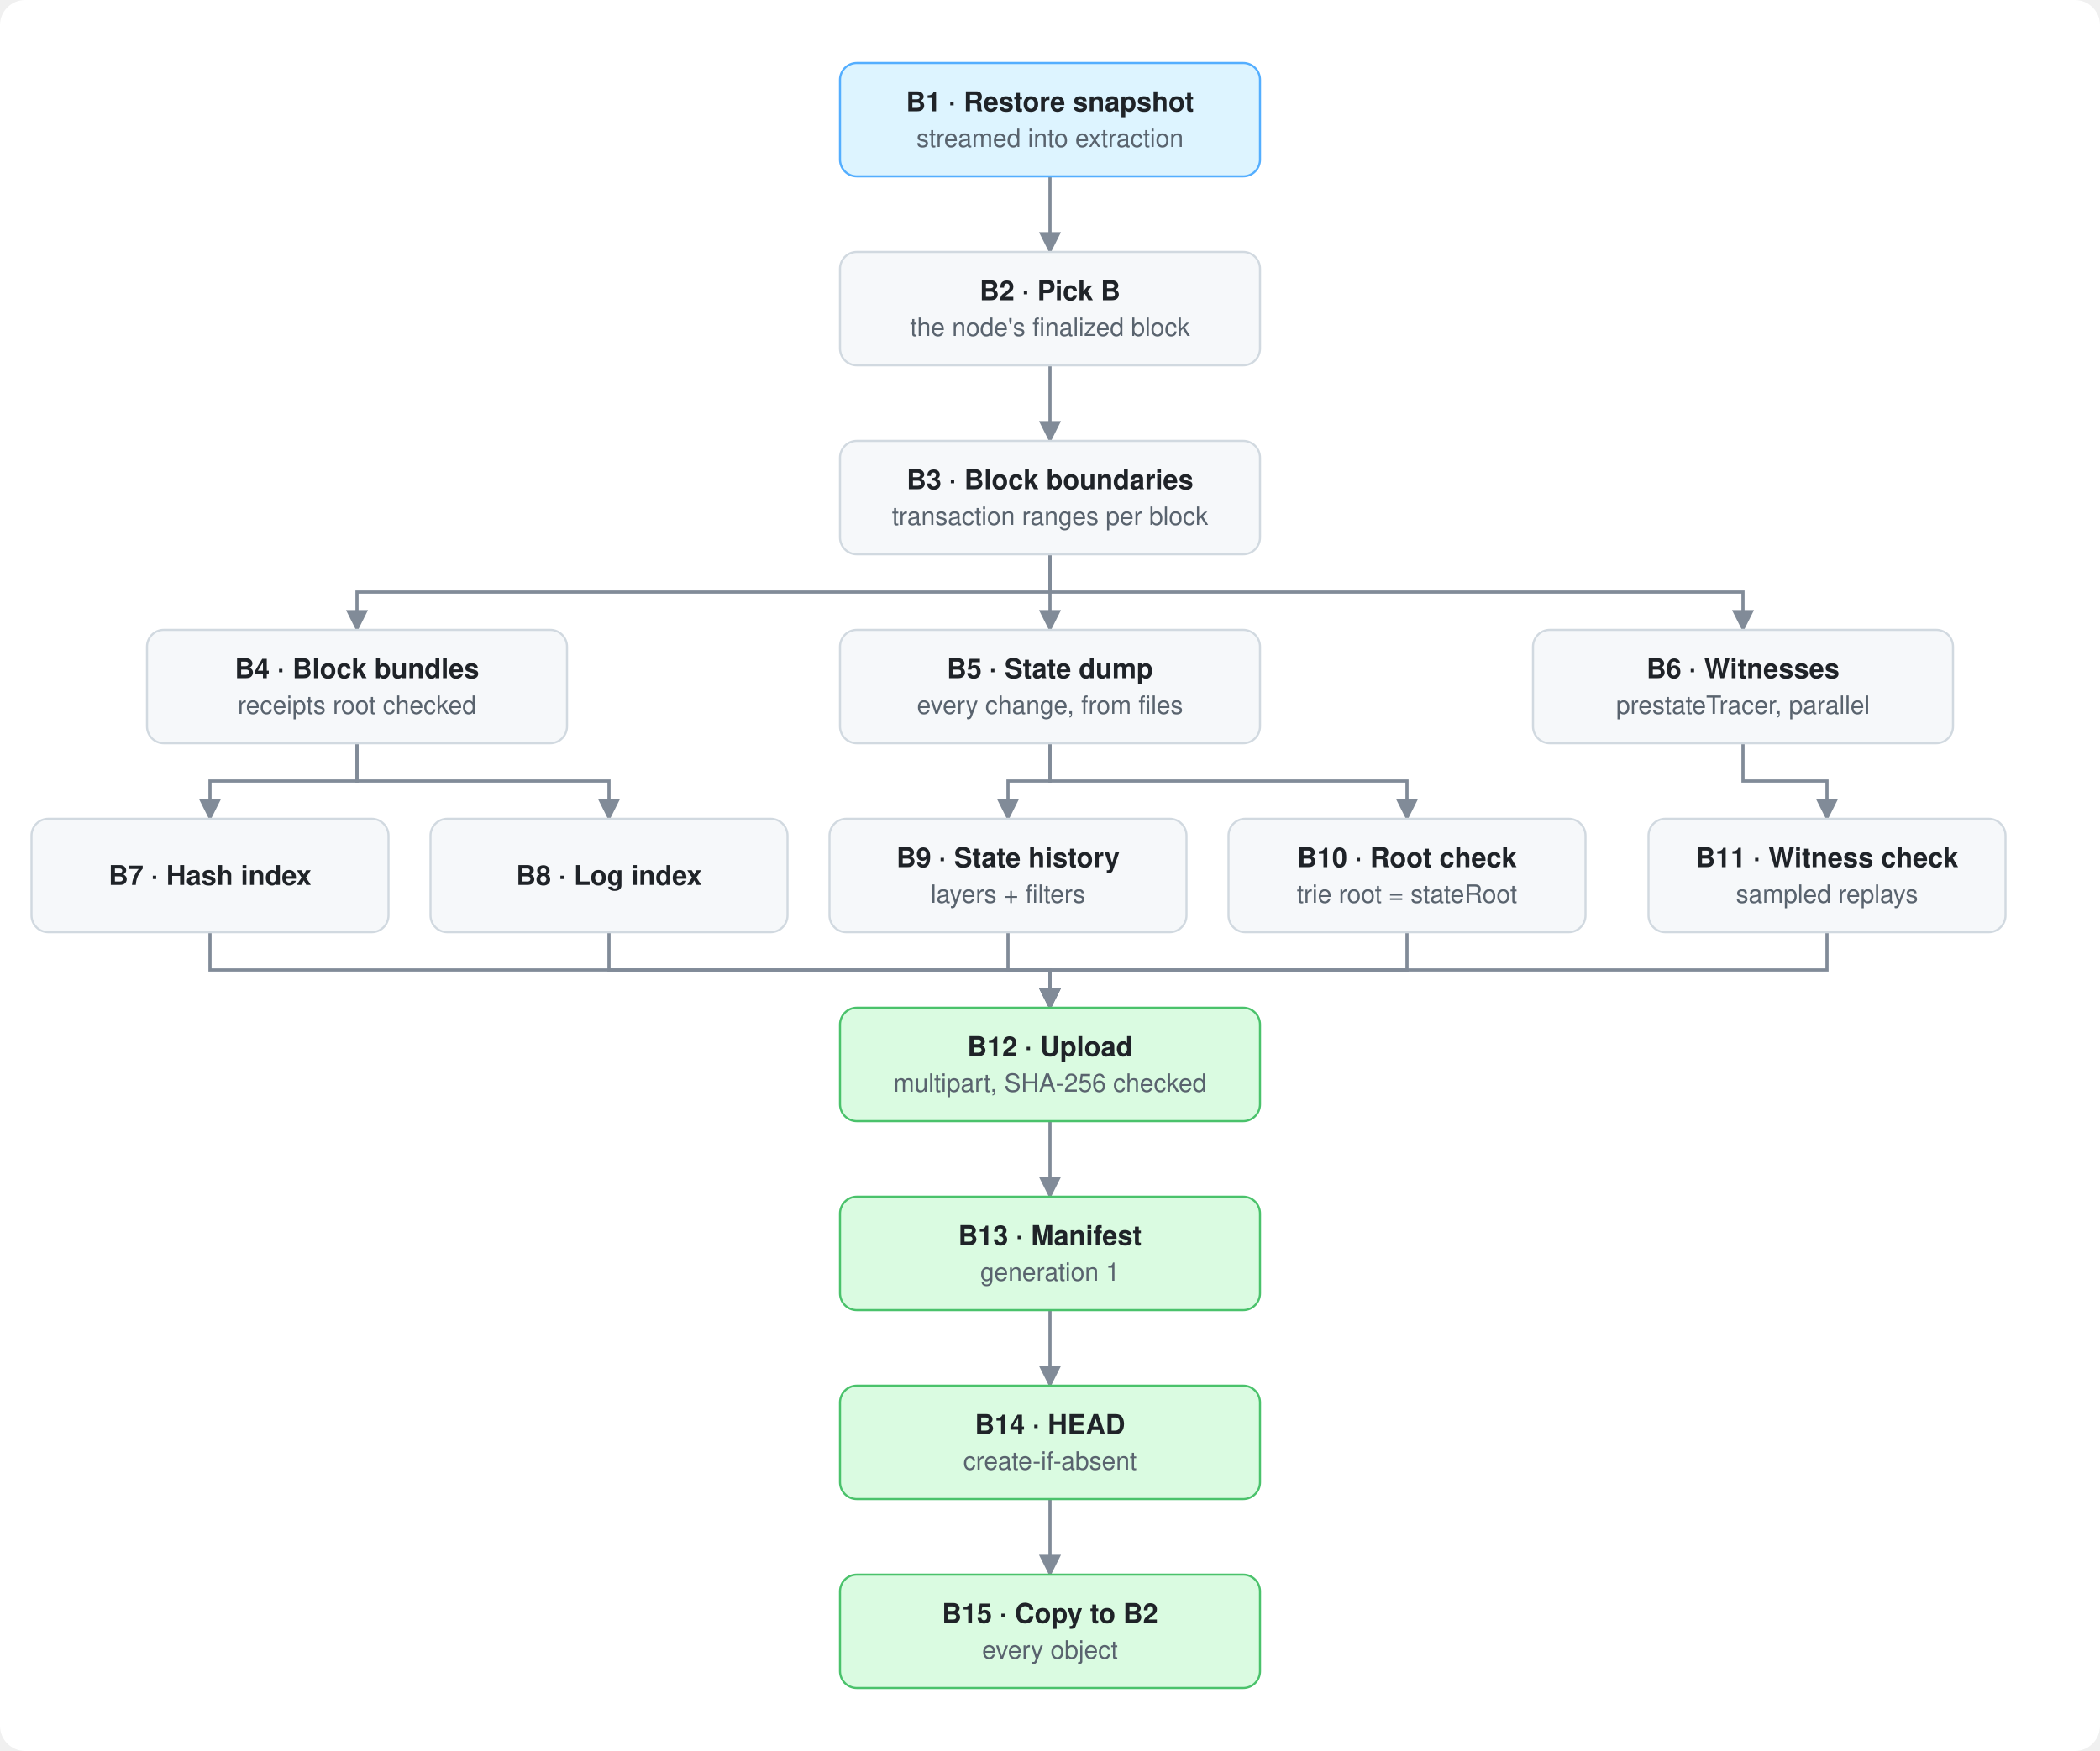
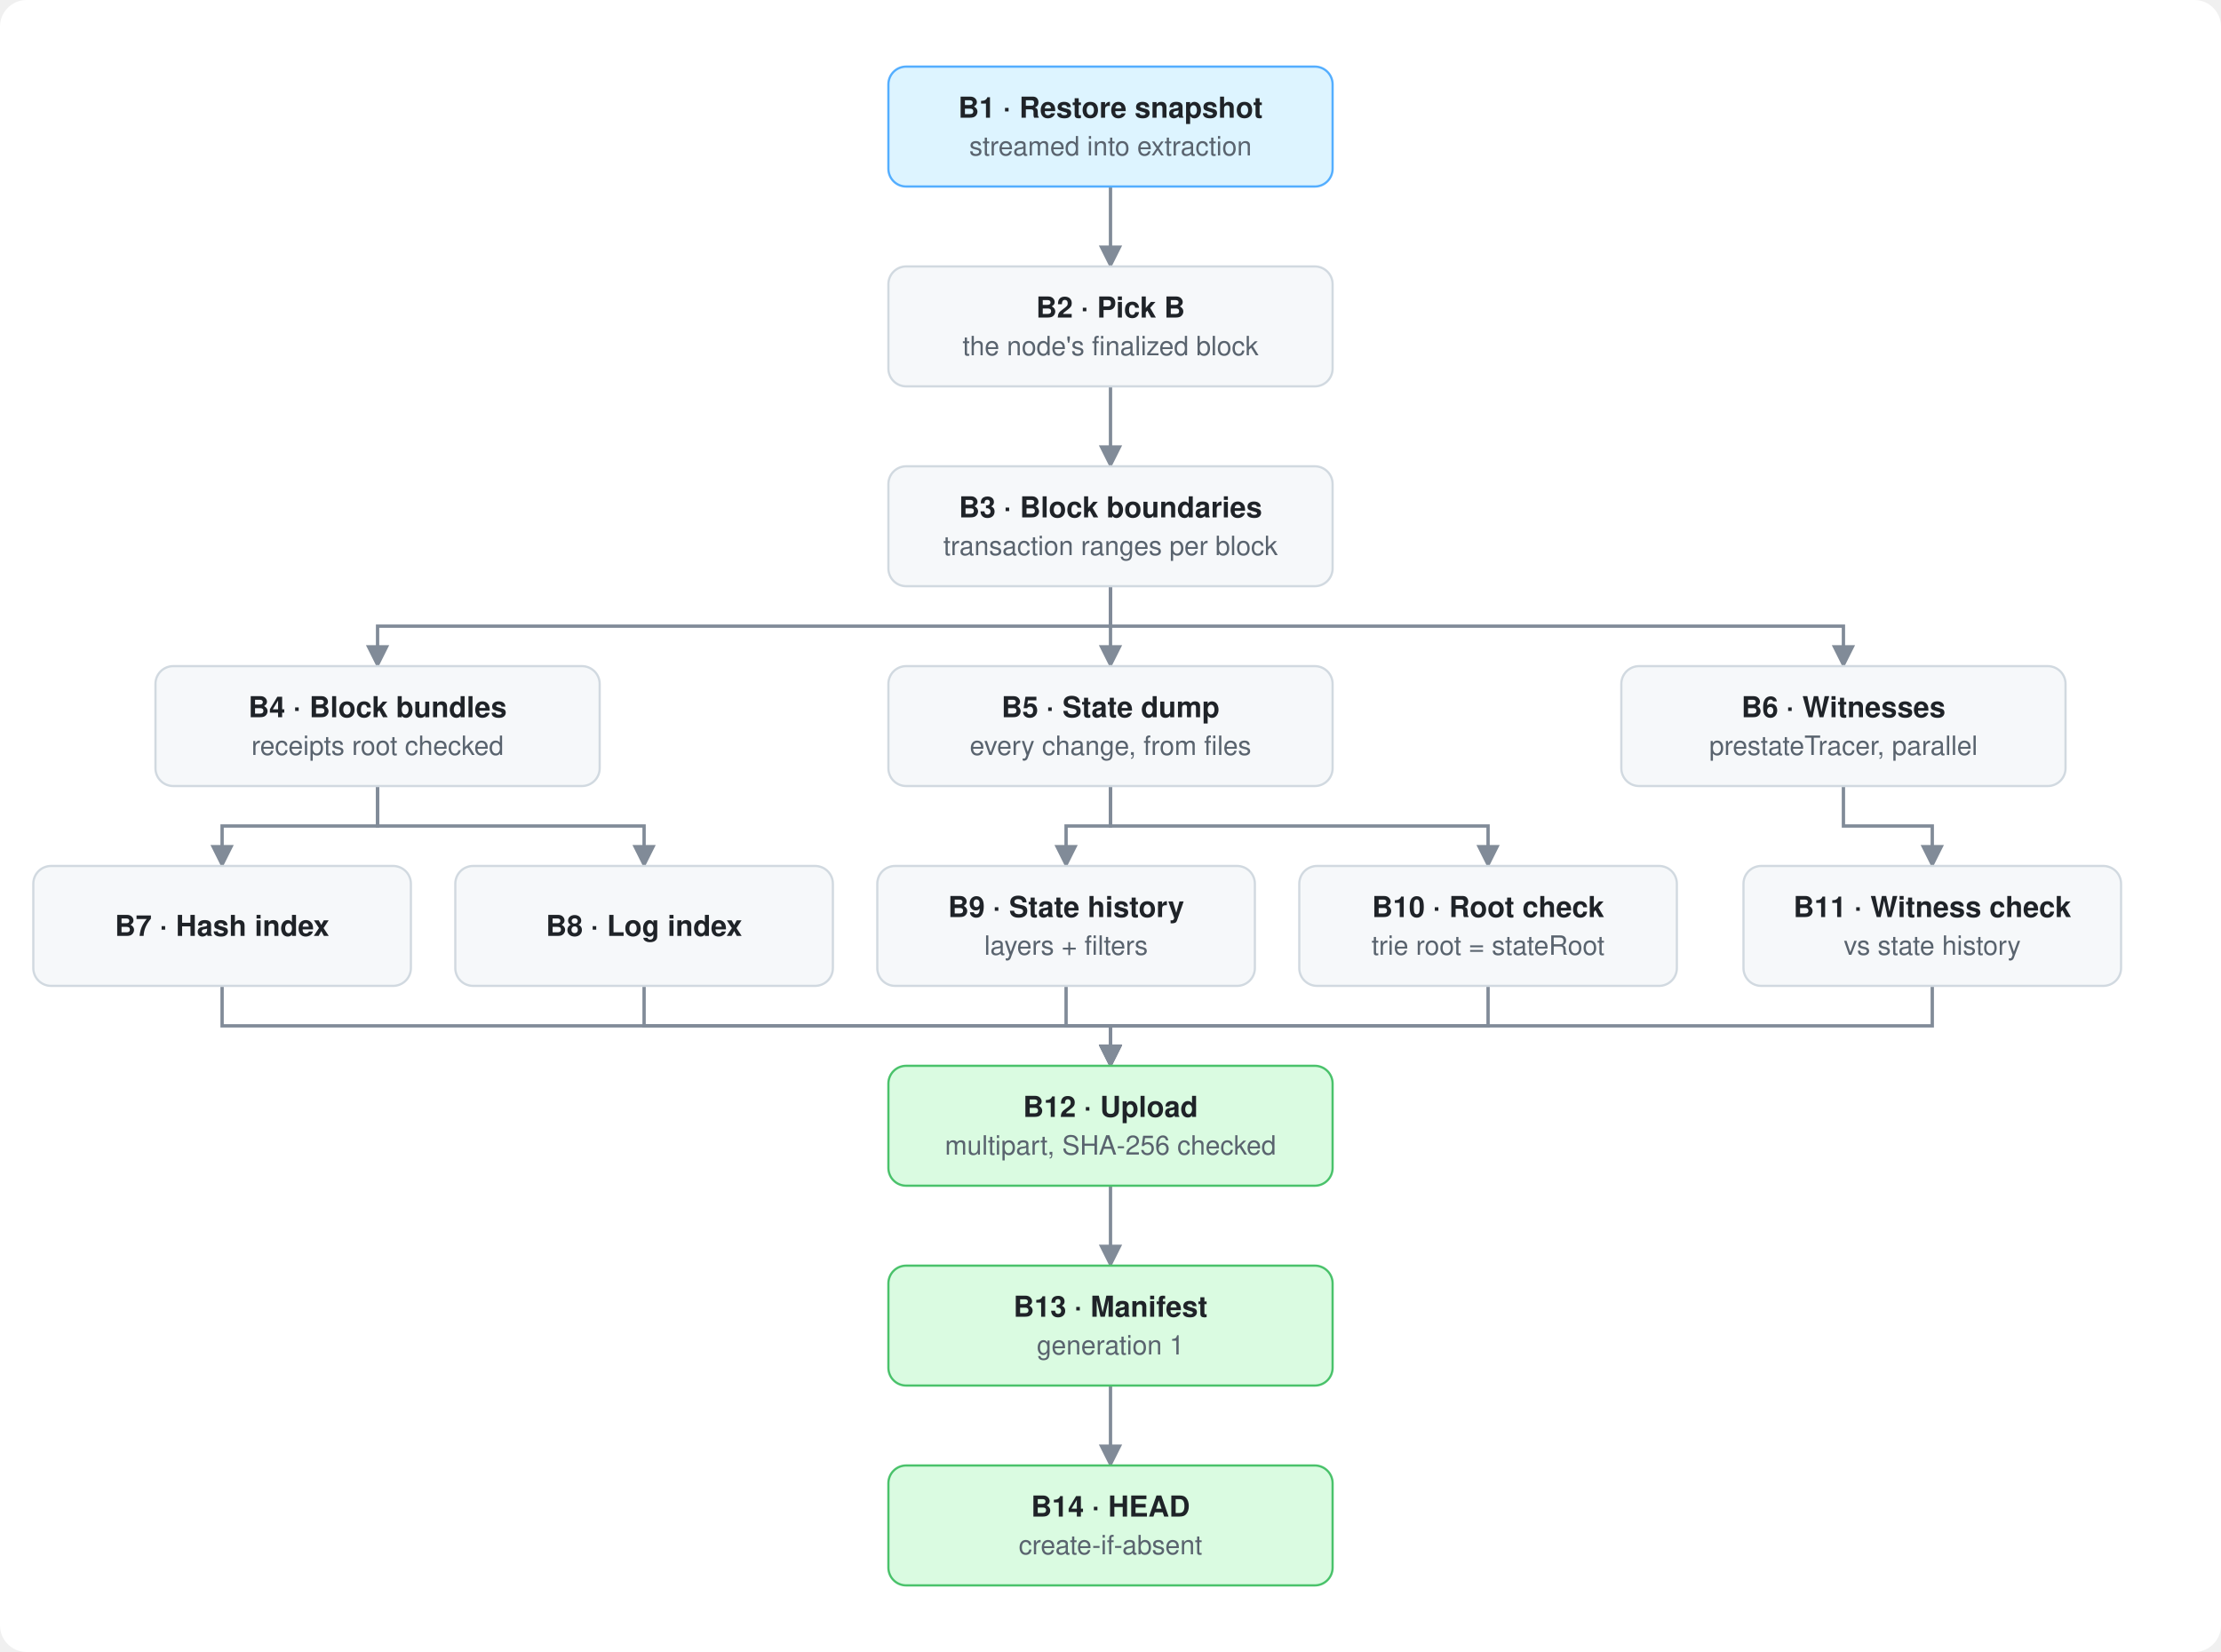
- <svg xmlns="http://www.w3.org/2000/svg" viewBox="0 0 1000 834" width="1000" height="834" font-family="-apple-system, BlinkMacSystemFont, 'Segoe UI', Helvetica, Arial, sans-serif" font-size="13">
+ <svg xmlns="http://www.w3.org/2000/svg" viewBox="0 0 1000 744" width="1000" height="744" font-family="-apple-system, BlinkMacSystemFont, 'Segoe UI', Helvetica, Arial, sans-serif" font-size="13">
  <style>
.bg{fill:#ffffff}.lb{fill:#ffffff}
.h{fill:#1f2328;font-weight:600}.t{fill:#1f2328}.s{fill:#59636e;font-size:12px}
.ln{stroke:#818b98;stroke-width:1.5;fill:none}.ln.d{stroke-dasharray:5 4}.ah{fill:#818b98}
.al{fill:#59636e;font-size:12px}
.n{fill:#f6f8fa;stroke:#d1d9e0}.ext{fill:#f6f8fa;stroke:#d1d9e0;stroke-dasharray:4 3}
.host{fill:#ddf4ff;stroke:#54aeff}.cf{fill:#fff1e5;stroke:#fb8f44}
.st{fill:#dafbe1;stroke:#4ac26b}.warn{fill:#ffebe9;stroke:#ff8182}
.grp{fill:none;stroke:#d1d9e0;stroke-dasharray:6 4}.gl{fill:#59636e;font-size:12px;font-weight:600}
@media (prefers-color-scheme: dark){
.bg,.lb{fill:#0d1117}
.h,.t{fill:#e6edf3}.s,.al,.gl{fill:#9198a1}
.ln{stroke:#656c76}.ah{fill:#656c76}
.n,.ext{fill:#151b23;stroke:#3d444d}
.host{fill:#0c2d6b;stroke:#1f6feb}.cf{fill:#3b1d0a;stroke:#db6d28}
.st{fill:#04260f;stroke:#2ea043}.warn{fill:#3c0d0d;stroke:#f85149}
.grp{stroke:#3d444d}
}
</style>
  <defs>
    <marker id="ah" viewBox="0 0 10 10" refX="9" refY="5" markerWidth="7" markerHeight="7" orient="auto-start-reverse">
      <path class="ah" d="M0,0 L10,5 L0,10 z" />
    </marker>
  </defs>
-   <rect class="bg" width="1000" height="834" rx="12" />
+   <rect class="bg" width="1000" height="744" rx="12" />
  <path class="ln" d="M500.0,84 L500.0,120" marker-end="url(#ah)" />
  <path class="ln" d="M500.0,174 L500.0,210" marker-end="url(#ah)" />
  <path class="ln" d="M500.0,264 L500.0,282.0 L170.0,282.0 L170.0,300" marker-end="url(#ah)" />
  <path class="ln" d="M500.0,264 L500.0,300" marker-end="url(#ah)" />
  <path class="ln" d="M500.0,264 L500.0,282.0 L830.0,282.0 L830.0,300" marker-end="url(#ah)" />
  <path class="ln" d="M170.0,354 L170.0,372.0 L100.0,372.0 L100.0,390" marker-end="url(#ah)" />
  <path class="ln" d="M170.0,354 L170.0,372.0 L290.0,372.0 L290.0,390" marker-end="url(#ah)" />
  <path class="ln" d="M500.0,354 L500.0,372.0 L480.0,372.0 L480.0,390" marker-end="url(#ah)" />
  <path class="ln" d="M500.0,354 L500.0,372.0 L670.0,372.0 L670.0,390" marker-end="url(#ah)" />
  <path class="ln" d="M830.0,354 L830.0,372.0 L870.0,372.0 L870.0,390" marker-end="url(#ah)" />
  <path class="ln" d="M100.0,444 L100.0,462.0 L500.0,462.0 L500.0,480" marker-end="url(#ah)" />
  <path class="ln" d="M290.0,444 L290.0,462.0 L500.0,462.0 L500.0,480" marker-end="url(#ah)" />
  <path class="ln" d="M480.0,444 L480.0,462.0 L500.0,462.0 L500.0,480" marker-end="url(#ah)" />
  <path class="ln" d="M670.0,444 L670.0,462.0 L500.0,462.0 L500.0,480" marker-end="url(#ah)" />
  <path class="ln" d="M870.0,444 L870.0,462.0 L500.0,462.0 L500.0,480" marker-end="url(#ah)" />
  <path class="ln" d="M500.0,534 L500.0,570" marker-end="url(#ah)" />
  <path class="ln" d="M500.0,624 L500.0,660" marker-end="url(#ah)" />
-   <path class="ln" d="M500.0,714 L500.0,750" marker-end="url(#ah)" />
  <rect class="host" x="400.0" y="30" width="200" height="54" rx="8" />
  <text class="h" x="500.0" y="53.0" text-anchor="middle">B1 · Restore snapshot</text>
  <text class="s" x="500.0" y="70.0" text-anchor="middle">streamed into extraction</text>
  <rect class="n" x="400.0" y="120" width="200" height="54" rx="8" />
  <text class="h" x="500.0" y="143.0" text-anchor="middle">B2 · Pick B</text>
  <text class="s" x="500.0" y="160.0" text-anchor="middle">the node's finalized block</text>
  <rect class="n" x="400.0" y="210" width="200" height="54" rx="8" />
  <text class="h" x="500.0" y="233.0" text-anchor="middle">B3 · Block boundaries</text>
  <text class="s" x="500.0" y="250.0" text-anchor="middle">transaction ranges per block</text>
  <rect class="n" x="70.0" y="300" width="200" height="54" rx="8" />
  <text class="h" x="170.0" y="323.0" text-anchor="middle">B4 · Block bundles</text>
  <text class="s" x="170.0" y="340.0" text-anchor="middle">receipts root checked</text>
  <rect class="n" x="400.0" y="300" width="200" height="54" rx="8" />
  <text class="h" x="500.0" y="323.0" text-anchor="middle">B5 · State dump</text>
  <text class="s" x="500.0" y="340.0" text-anchor="middle">every change, from files</text>
  <rect class="n" x="730.0" y="300" width="200" height="54" rx="8" />
  <text class="h" x="830.0" y="323.0" text-anchor="middle">B6 · Witnesses</text>
  <text class="s" x="830.0" y="340.0" text-anchor="middle">prestateTracer, parallel</text>
  <rect class="n" x="15.0" y="390" width="170" height="54" rx="8" />
  <text class="h" x="100.0" y="421.5" text-anchor="middle">B7 · Hash index</text>
  <rect class="n" x="205.0" y="390" width="170" height="54" rx="8" />
  <text class="h" x="290.0" y="421.5" text-anchor="middle">B8 · Log index</text>
  <rect class="n" x="395.0" y="390" width="170" height="54" rx="8" />
  <text class="h" x="480.0" y="413.0" text-anchor="middle">B9 · State history</text>
  <text class="s" x="480.0" y="430.0" text-anchor="middle">layers + filters</text>
  <rect class="n" x="585.0" y="390" width="170" height="54" rx="8" />
  <text class="h" x="670.0" y="413.0" text-anchor="middle">B10 · Root check</text>
  <text class="s" x="670.0" y="430.0" text-anchor="middle">trie root = stateRoot</text>
  <rect class="n" x="785.0" y="390" width="170" height="54" rx="8" />
  <text class="h" x="870.0" y="413.0" text-anchor="middle">B11 · Witness check</text>
-   <text class="s" x="870.0" y="430.0" text-anchor="middle">sampled replays</text>
+   <text class="s" x="870.0" y="430.0" text-anchor="middle">vs state history</text>
  <rect class="st" x="400.0" y="480" width="200" height="54" rx="8" />
  <text class="h" x="500.0" y="503.0" text-anchor="middle">B12 · Upload</text>
  <text class="s" x="500.0" y="520.0" text-anchor="middle">multipart, SHA-256 checked</text>
  <rect class="st" x="400.0" y="570" width="200" height="54" rx="8" />
  <text class="h" x="500.0" y="593.0" text-anchor="middle">B13 · Manifest</text>
  <text class="s" x="500.0" y="610.0" text-anchor="middle">generation 1</text>
  <rect class="st" x="400.0" y="660" width="200" height="54" rx="8" />
  <text class="h" x="500.0" y="683.0" text-anchor="middle">B14 · HEAD</text>
  <text class="s" x="500.0" y="700.0" text-anchor="middle">create-if-absent</text>
-   <rect class="st" x="400.0" y="750" width="200" height="54" rx="8" />
-   <text class="h" x="500.0" y="773.0" text-anchor="middle">B15 · Copy to B2</text>
-   <text class="s" x="500.0" y="790.0" text-anchor="middle">every object</text>
</svg>
